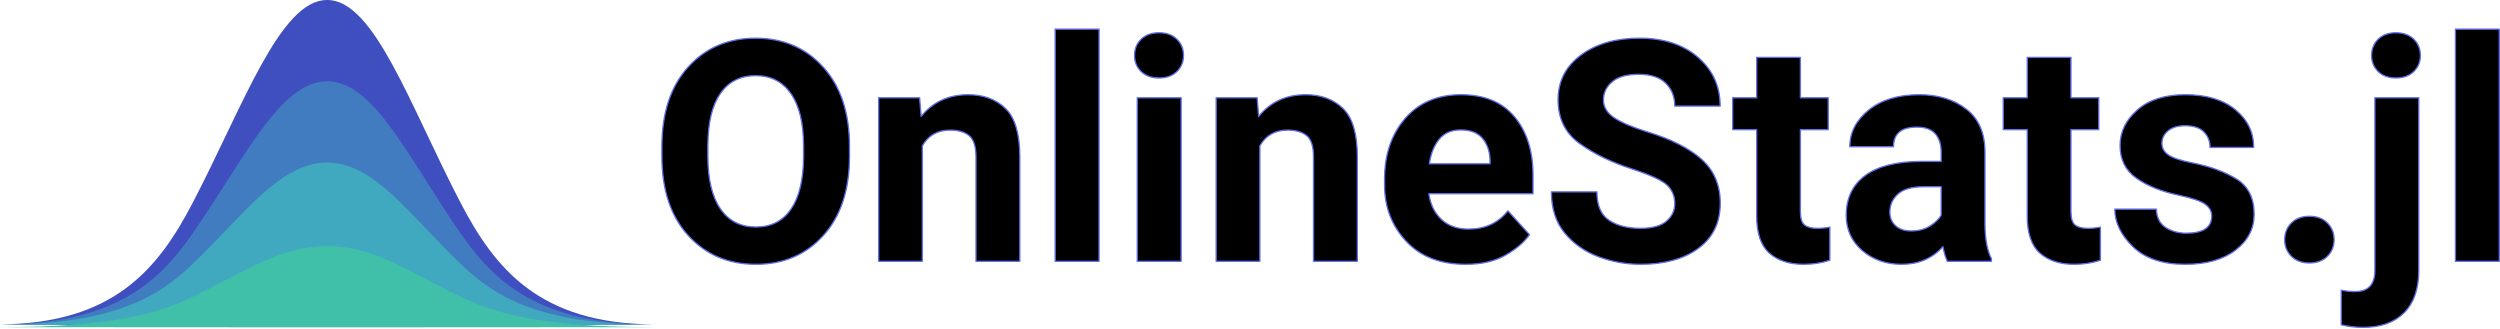
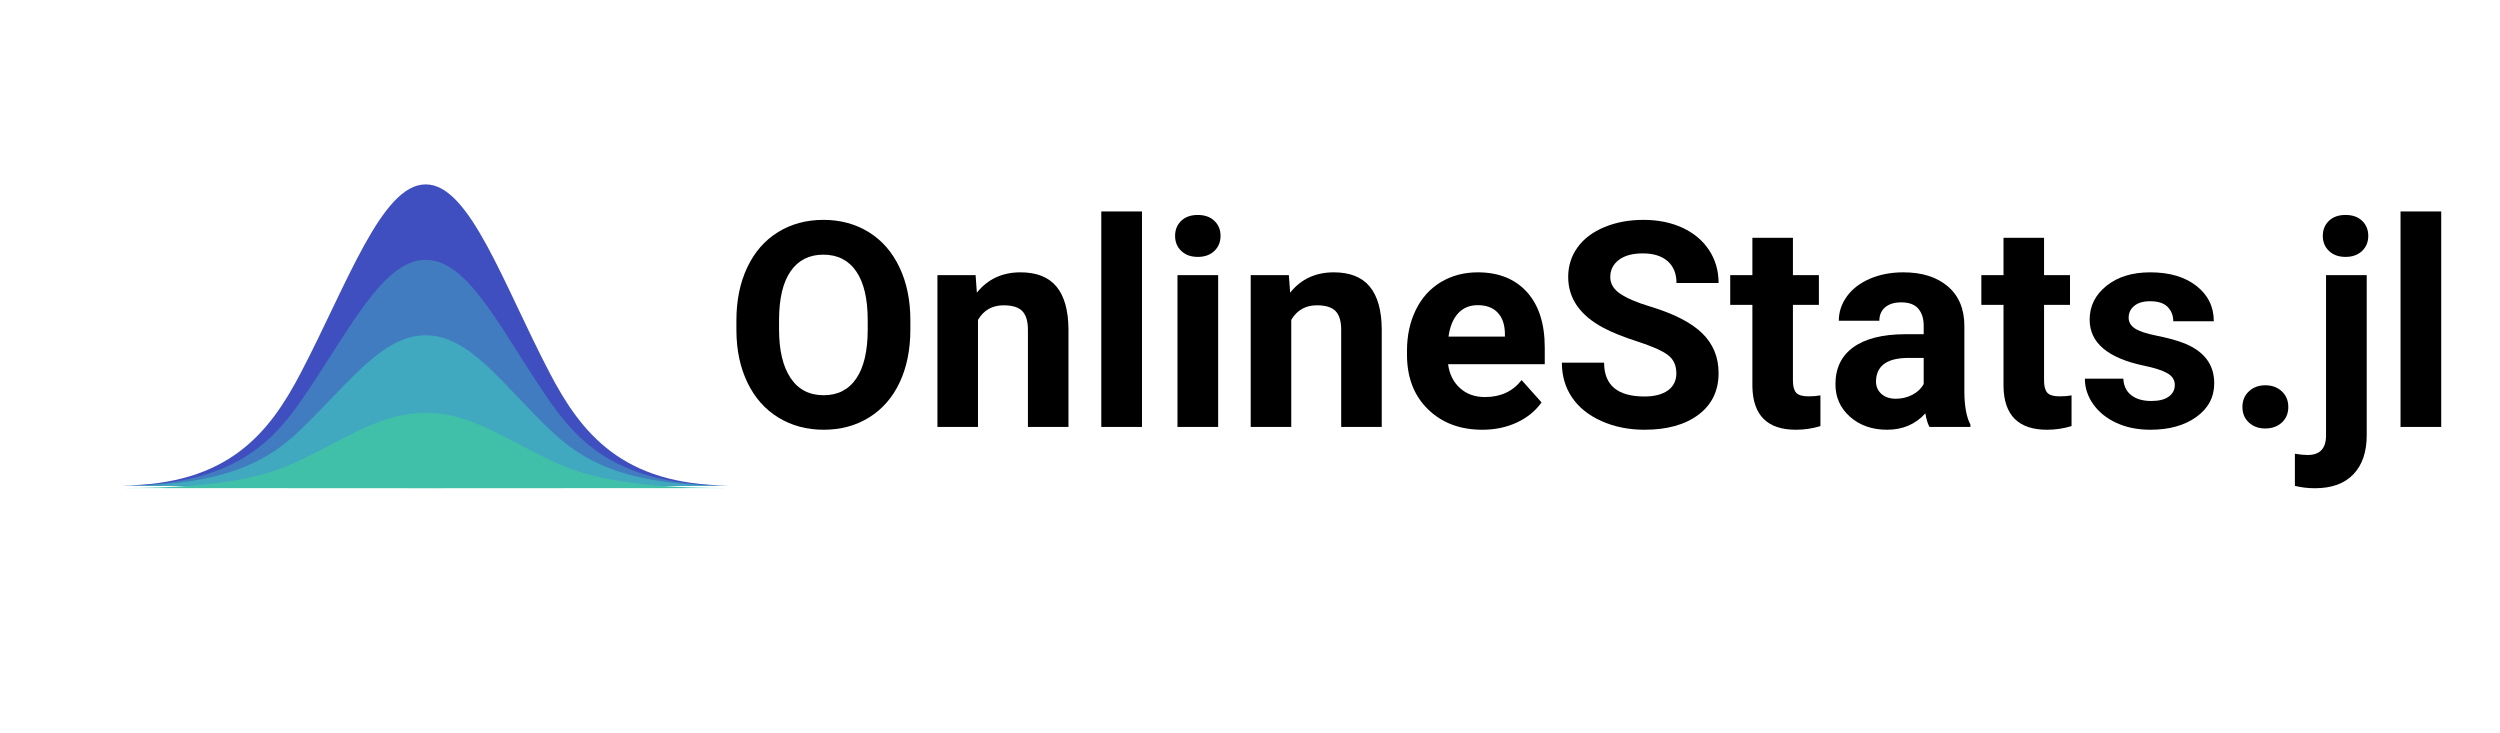
- <svg xmlns="http://www.w3.org/2000/svg" width="100%" height="100%" viewBox="0 0 1901 250" version="1.1" xml:space="preserve" style="fill-rule:evenodd;clip-rule:evenodd;stroke-linejoin:round;stroke-miterlimit:2;">
-   <g transform="matrix(1,0,0,1,-100,-151.081)">
-     <g transform="matrix(1.50207,0,0,1.50207,-50.2067,-200.827)">
-       <g transform="matrix(1.87087,0,0,1.87087,-20.5116,-45.0287)">
-         <text x="240px" y="220px" style="font-family:'Roboto-Bold', 'Roboto';font-weight:700;font-size:83.763px;stroke:rgb(94,112,235);stroke-width:0.36px;">OnlineStats.jl</text>
-       </g>
-       <g transform="matrix(0.674911,0,0,0.627899,16.9859,-31.3191)">
-         <path d="M367.786,685.102C356.406,685.076 122.179,684.526 123.002,684.521C208.516,683.947 241.804,639.464 267.45,586.669C305.151,509.059 332.977,423 368.214,423L368.582,423C403.82,423 430.849,509.059 468.55,586.669C494.196,639.464 527.484,683.947 612.998,684.521C613.821,684.526 379.594,685.076 368.214,685.102L368.214,685.103L368,685.103L367.786,685.103L367.786,685.102Z" style="fill:rgb(64,79,191);" />
-       </g>
-       <g transform="matrix(0.674911,0,0,0.470924,16.9859,76.2247)">
-         <path d="M367.786,685.102C356.406,685.076 122.179,684.526 123.002,684.521C208.516,683.947 241.804,639.464 267.45,586.669C305.151,509.059 332.977,423 368.214,423L368.582,423C403.82,423 430.849,509.059 468.55,586.669C494.196,639.464 527.484,683.947 612.998,684.521C613.821,684.526 379.594,685.076 368.214,685.102L368.214,685.103L368,685.103L367.786,685.103L367.786,685.102Z" style="fill:rgb(64,124,191);" />
-       </g>
-       <g transform="matrix(0.674911,0,0,0.313949,16.9859,183.769)">
-         <path d="M367.786,685.102C356.406,685.076 122.179,684.526 123.002,684.521C208.516,683.947 241.804,639.464 267.45,586.669C305.151,509.059 332.977,423 368.214,423L368.582,423C403.82,423 430.849,509.059 468.55,586.669C494.196,639.464 527.484,683.947 612.998,684.521C613.821,684.526 379.594,685.076 368.214,685.102L368.214,685.103L368,685.103L367.786,685.103L367.786,685.102Z" style="fill:rgb(64,169,191);" />
-       </g>
-       <g transform="matrix(0.674911,0,0,0.156975,16.9859,292.456)">
-         <path d="M367.786,685.102C356.406,685.076 122.179,684.526 123.002,684.521C208.516,683.947 241.804,639.464 267.45,586.669C305.151,509.059 332.977,423 368.214,423L368.582,423C403.82,423 430.849,509.059 468.55,586.669C494.196,639.464 527.484,683.947 612.998,684.521C613.821,684.526 379.594,685.076 368.214,685.102L368.214,685.103L368,685.103L367.786,685.103L367.786,685.102Z" style="fill:rgb(64,191,169);" />
-       </g>
-     </g>
+ <svg xmlns="http://www.w3.org/2000/svg" width="100%" height="100%" viewBox="0 0 8534 2500" version="1.1" xml:space="preserve" style="fill-rule:evenodd;clip-rule:evenodd;stroke-linejoin:round;stroke-miterlimit:2;">
+   <g>
+     <path d="M3107.61,1124.56c-0,68.642 -12.133,128.823 -36.397,180.544c-24.264,51.721 -58.984,91.629 -104.16,119.724c-45.176,28.095 -96.976,42.143 -155.402,42.143c-57.786,-0 -109.348,-13.888 -154.683,-41.664c-45.336,-27.776 -80.455,-67.445 -105.357,-119.006c-24.903,-51.561 -37.514,-110.865 -37.833,-177.91l-0,-34.481c-0,-68.642 12.371,-129.062 37.114,-181.262c24.743,-52.2 59.703,-92.267 104.879,-120.203c45.175,-27.936 96.817,-41.904 154.923,-41.904c58.106,0 109.747,13.968 154.923,41.904c45.176,27.936 80.135,68.003 104.878,120.203c24.743,52.2 37.115,112.461 37.115,180.783l-0,31.129Zm-145.585,-31.607c-0,-73.112 -13.09,-128.664 -39.27,-166.656c-26.179,-37.993 -63.533,-56.989 -112.061,-56.989c-48.209,-0 -85.404,18.757 -111.583,56.27c-26.18,37.514 -39.429,92.507 -39.749,164.98l0,34.002c0,71.196 13.09,126.428 39.27,165.698c26.18,39.269 63.853,58.904 113.019,58.904c48.209,0 85.244,-18.916 111.104,-56.749c25.861,-37.833 38.951,-92.986 39.27,-165.459l-0,-34.001Z" style="fill-rule:nonzero;" />
+     <path d="M3330.3,939.223l4.311,59.862c37.034,-46.294 86.68,-69.44 148.936,-69.44c54.914,-0 95.78,16.123 122.598,48.368c26.818,32.246 40.546,80.455 41.185,144.627l0,334.749l-138.401,-0l-0,-331.397c-0,-29.372 -6.385,-50.683 -19.156,-63.932c-12.771,-13.25 -34.002,-19.875 -63.693,-19.875c-38.95,0 -68.163,16.602 -87.638,49.806l-0,365.398l-138.401,-0l-0,-518.166l130.259,-0Z" style="fill-rule:nonzero;" />
+     <rect x="3759.39" y="721.804" width="138.88" height="735.585" style="fill-rule:nonzero;" />
+     <path d="M4158.31,1457.39l-138.88,-0l-0,-518.166l138.88,-0l-0,518.166Zm-147.022,-652.257c0,-20.753 6.944,-37.833 20.832,-51.242c13.888,-13.409 32.805,-20.114 56.75,-20.114c23.625,0 42.462,6.705 56.509,20.114c14.048,13.409 21.072,30.489 21.072,51.242c-0,21.071 -7.104,38.311 -21.311,51.721c-14.207,13.409 -32.964,20.113 -56.27,20.113c-23.307,0 -42.063,-6.704 -56.271,-20.113c-14.207,-13.41 -21.311,-30.65 -21.311,-51.721Z" style="fill-rule:nonzero;" />
+     <path d="M4399.68,939.223l4.31,59.862c37.034,-46.294 86.68,-69.44 148.937,-69.44c54.913,-0 95.779,16.123 122.597,48.368c26.818,32.246 40.547,80.455 41.185,144.627l0,334.749l-138.401,-0l0,-331.397c0,-29.372 -6.385,-50.683 -19.156,-63.932c-12.77,-13.25 -34.002,-19.875 -63.693,-19.875c-38.95,0 -68.163,16.602 -87.638,49.806l-0,365.398l-138.401,-0l-0,-518.166l130.26,-0Z" style="fill-rule:nonzero;" />
+     <path d="M5060.07,1466.97c-75.985,-0 -137.842,-23.307 -185.572,-69.919c-47.73,-46.613 -71.595,-108.71 -71.595,-186.291l-0,-13.409c-0,-52.04 10.056,-98.573 30.17,-139.598c20.114,-41.026 48.608,-72.633 85.483,-94.822c36.875,-22.189 78.938,-33.283 126.189,-33.283c70.877,-0 126.668,22.348 167.375,67.045c40.706,44.697 61.059,108.071 61.059,190.122l0,56.51l-329.96,0c4.47,33.842 17.959,60.98 40.467,81.412c22.508,20.433 51.002,30.65 85.483,30.65c53.317,-0 94.981,-19.316 124.992,-57.947l68.003,76.145c-20.752,29.372 -48.847,52.279 -84.285,68.722c-35.439,16.442 -74.708,24.663 -117.809,24.663Zm-15.804,-425.26c-27.456,-0 -49.725,9.258 -66.806,27.776c-17.08,18.517 -28.015,45.016 -32.804,79.496l192.516,0l0,-11.014c-0.638,-30.65 -8.939,-54.355 -24.902,-71.116c-15.963,-16.762 -38.631,-25.142 -68.004,-25.142Z" style="fill-rule:nonzero;" />
+     <path d="M5722.39,1274.45c0,-27.137 -9.578,-47.969 -28.734,-62.496c-19.156,-14.526 -53.636,-29.851 -103.441,-45.974c-49.806,-16.123 -89.235,-32.006 -118.288,-47.65c-79.177,-42.781 -118.766,-100.409 -118.766,-172.882c-0,-37.673 10.615,-71.275 31.846,-100.807c21.231,-29.532 51.721,-52.599 91.47,-69.201c39.748,-16.602 84.365,-24.903 133.851,-24.903c49.805,0 94.183,9.02 133.133,27.058c38.951,18.039 69.201,43.5 90.751,76.384c21.551,32.884 32.326,70.238 32.326,112.062l-143.669,-0c-0,-31.927 -10.057,-56.749 -30.171,-74.468c-20.113,-17.72 -48.368,-26.579 -84.764,-26.579c-35.119,-0 -62.416,7.423 -81.892,22.268c-19.475,14.846 -29.212,34.401 -29.212,58.665c-0,22.668 11.413,41.664 34.241,56.989c22.827,15.325 56.43,29.692 100.808,43.101c81.731,24.583 141.274,55.073 178.628,91.469c37.354,36.396 56.031,81.732 56.031,136.007c-0,60.341 -22.828,107.671 -68.482,141.992c-45.655,34.321 -107.114,51.482 -184.376,51.482c-53.636,-0 -102.483,-9.818 -146.542,-29.452c-44.058,-19.635 -77.661,-46.533 -100.808,-80.694c-23.146,-34.162 -34.72,-73.751 -34.72,-118.767l144.148,0c0,76.943 45.974,115.414 137.922,115.414c34.162,0 60.82,-6.944 79.976,-20.832c19.156,-13.888 28.734,-33.283 28.734,-58.186Z" style="fill-rule:nonzero;" />
+     <path d="M6120.35,811.836l0,127.387l88.596,-0l-0,101.526l-88.596,-0l0,258.604c0,19.156 3.672,32.884 11.015,41.185c7.343,8.301 21.39,12.451 42.143,12.451c15.324,0 28.893,-1.117 40.706,-3.352l-0,104.878c-27.138,8.301 -55.073,12.452 -83.807,12.452c-97.056,-0 -146.542,-49.007 -148.458,-147.021l-0,-279.197l-75.666,-0l0,-101.526l75.666,-0l-0,-127.387l138.401,0Z" style="fill-rule:nonzero;" />
+     <path d="M6586.32,1457.39c-6.386,-12.451 -11.015,-27.936 -13.888,-46.453c-33.523,37.354 -77.103,56.031 -130.739,56.031c-50.763,-0 -92.826,-14.686 -126.19,-44.059c-33.363,-29.372 -50.044,-66.407 -50.044,-111.104c-0,-54.913 20.353,-97.056 61.059,-126.428c40.706,-29.373 99.531,-44.219 176.473,-44.538l63.694,0l-0,-29.691c-0,-23.945 -6.146,-43.101 -18.438,-57.468c-12.291,-14.367 -31.687,-21.55 -58.186,-21.55c-23.306,-0 -41.584,5.587 -54.833,16.761c-13.25,11.174 -19.875,26.499 -19.875,45.974l-138.401,0c0,-30.011 9.259,-57.787 27.776,-83.328c18.518,-25.541 44.697,-45.575 78.539,-60.101c33.842,-14.527 71.835,-21.79 113.978,-21.79c63.853,-0 114.536,16.043 152.049,48.129c37.514,32.086 56.271,77.182 56.271,135.288l-0,224.603c0.319,49.166 7.183,86.361 20.592,111.583l0,8.141l-139.837,-0Zm-114.457,-96.258c20.433,-0 39.27,-4.55 56.51,-13.649c17.24,-9.099 30.011,-21.311 38.312,-36.636l-0,-89.074l-51.721,-0c-69.28,-0 -106.156,23.945 -110.625,71.834l-0.479,8.141c-0,17.241 6.066,31.448 18.198,42.622c12.132,11.175 28.734,16.762 49.805,16.762Z" style="fill-rule:nonzero;" />
+     <path d="M6977.58,811.836l0,127.387l88.596,-0l-0,101.526l-88.596,-0l0,258.604c0,19.156 3.672,32.884 11.015,41.185c7.343,8.301 21.39,12.451 42.143,12.451c15.324,0 28.893,-1.117 40.706,-3.352l-0,104.878c-27.138,8.301 -55.073,12.452 -83.807,12.452c-97.057,-0 -146.543,-49.007 -148.458,-147.021l-0,-279.197l-75.666,-0l0,-101.526l75.666,-0l-0,-127.387l138.401,0Z" style="fill-rule:nonzero;" />
+     <path d="M7423.91,1314.2c-0,-16.921 -8.381,-30.251 -25.142,-39.988c-16.762,-9.738 -43.66,-18.438 -80.694,-26.1c-123.237,-25.86 -184.855,-78.22 -184.855,-157.078c0,-45.974 19.076,-84.366 57.229,-115.175c38.152,-30.809 88.037,-46.213 149.655,-46.213c65.768,-0 118.367,15.484 157.796,46.453c39.429,30.968 59.144,71.196 59.144,120.682l-138.401,-0c-0,-19.795 -6.385,-36.157 -19.156,-49.087c-12.771,-12.93 -32.725,-19.396 -59.862,-19.396c-23.306,0 -41.345,5.268 -54.115,15.804c-12.771,10.536 -19.156,23.945 -19.156,40.227c-0,15.325 7.263,27.697 21.789,37.115c14.527,9.418 39.031,17.559 73.511,24.424c34.481,6.864 63.534,14.606 87.159,23.226c73.112,26.818 109.668,73.271 109.668,139.359c-0,47.251 -20.274,85.483 -60.82,114.696c-40.547,29.212 -92.906,43.819 -157.078,43.819c-43.42,-0 -81.971,-7.742 -115.654,-23.227c-33.682,-15.484 -60.101,-36.715 -79.257,-63.693c-19.156,-26.978 -28.734,-56.111 -28.734,-87.399l131.218,0c1.277,24.584 10.376,43.42 27.297,56.51c16.921,13.09 39.589,19.635 68.003,19.635c26.499,-0 46.533,-5.028 60.102,-15.085c13.568,-10.057 20.353,-23.227 20.353,-39.509Z" style="fill-rule:nonzero;" />
+     <path d="M7654.74,1389.39c-0,-22.03 7.423,-39.909 22.269,-53.637c14.845,-13.728 33.442,-20.592 55.791,-20.592c22.668,-0 41.425,6.864 56.27,20.592c14.846,13.728 22.269,31.607 22.269,53.637c0,21.71 -7.343,39.349 -22.029,52.918c-14.686,13.568 -33.523,20.353 -56.51,20.353c-22.668,-0 -41.345,-6.785 -56.031,-20.353c-14.686,-13.569 -22.029,-31.208 -22.029,-52.918Z" style="fill-rule:nonzero;" />
+     <path d="M8079.04,939.223l0,546.421c0,57.148 -15.165,101.606 -45.495,133.372c-30.33,31.767 -74.069,47.651 -131.218,47.651c-23.944,-0 -46.772,-2.714 -68.482,-8.142l0,-109.667c16.602,2.873 31.128,4.31 43.58,4.31c41.823,0 62.735,-22.189 62.735,-66.566l0,-547.379l138.88,-0Zm-149.894,-134.091c-0,-20.753 6.944,-37.833 20.832,-51.242c13.888,-13.409 32.804,-20.114 56.749,-20.114c23.945,0 42.861,6.705 56.749,20.114c13.888,13.409 20.832,30.489 20.832,51.242c0,21.071 -7.104,38.311 -21.311,51.721c-14.207,13.409 -32.964,20.113 -56.27,20.113c-23.306,0 -42.063,-6.704 -56.271,-20.113c-14.207,-13.41 -21.31,-30.65 -21.31,-51.721Z" style="fill-rule:nonzero;" />
+     <rect x="8194.45" y="721.804" width="138.88" height="735.585" style="fill-rule:nonzero;" />
+     <path d="M1450.64,1659.51c-48.07,-0.104 -1037.45,-2.263 -1033.97,-2.284c361.211,-2.254 501.818,-177.063 610.149,-384.536c159.248,-304.988 276.787,-643.183 425.629,-643.183l1.555,0c148.842,0 263.015,338.195 422.263,643.183c108.331,207.473 248.939,382.282 610.15,384.536c3.478,0.021 -985.899,2.18 -1033.97,2.284l-0,0.004l-0.905,-0.002l-0.905,0.002l-0,-0.004Z" style="fill:#404fbf;" />
+     <path d="M1450.64,1659.51c-48.07,-0.078 -1037.45,-1.697 -1033.97,-1.713c361.211,-1.69 501.818,-132.797 610.149,-288.402c159.248,-228.741 276.787,-482.387 425.629,-482.387l1.555,0c148.842,0 263.015,253.646 422.263,482.387c108.331,155.605 248.939,286.712 610.15,288.402c3.478,0.016 -985.899,1.635 -1033.97,1.713l-0,0.003l-0.905,-0.001l-0.905,0.001l-0,-0.003Z" style="fill:#407cbf;" />
+     <path d="M1450.64,1659.51c-48.07,-0.052 -1037.45,-1.131 -1033.97,-1.142c361.211,-1.127 501.818,-88.531 610.149,-192.268c159.248,-152.494 276.787,-321.591 425.629,-321.591l1.555,-0c148.842,-0 263.015,169.097 422.263,321.591c108.331,103.737 248.939,191.141 610.15,192.268c3.478,0.011 -985.899,1.09 -1033.97,1.142l-0,0.002l-0.905,-0.001l-0.905,0.001l-0,-0.002Z" style="fill:#40a9bf;" />
+     <path d="M1450.64,1666.67c-48.07,-0.027 -1037.45,-0.566 -1033.97,-0.572c361.211,-0.563 501.818,-44.265 610.149,-96.134c159.248,-76.247 276.787,-160.795 425.629,-160.795l1.555,-0c148.842,-0 263.015,84.548 422.263,160.795c108.331,51.869 248.939,95.571 610.15,96.134c3.478,0.006 -985.899,0.545 -1033.97,0.572l-0,0.001l-0.905,-0.001l-0.905,0.001l-0,-0.001Z" style="fill:#40bfa9;" />
  </g>
+   <g id="surface91" />
</svg>
